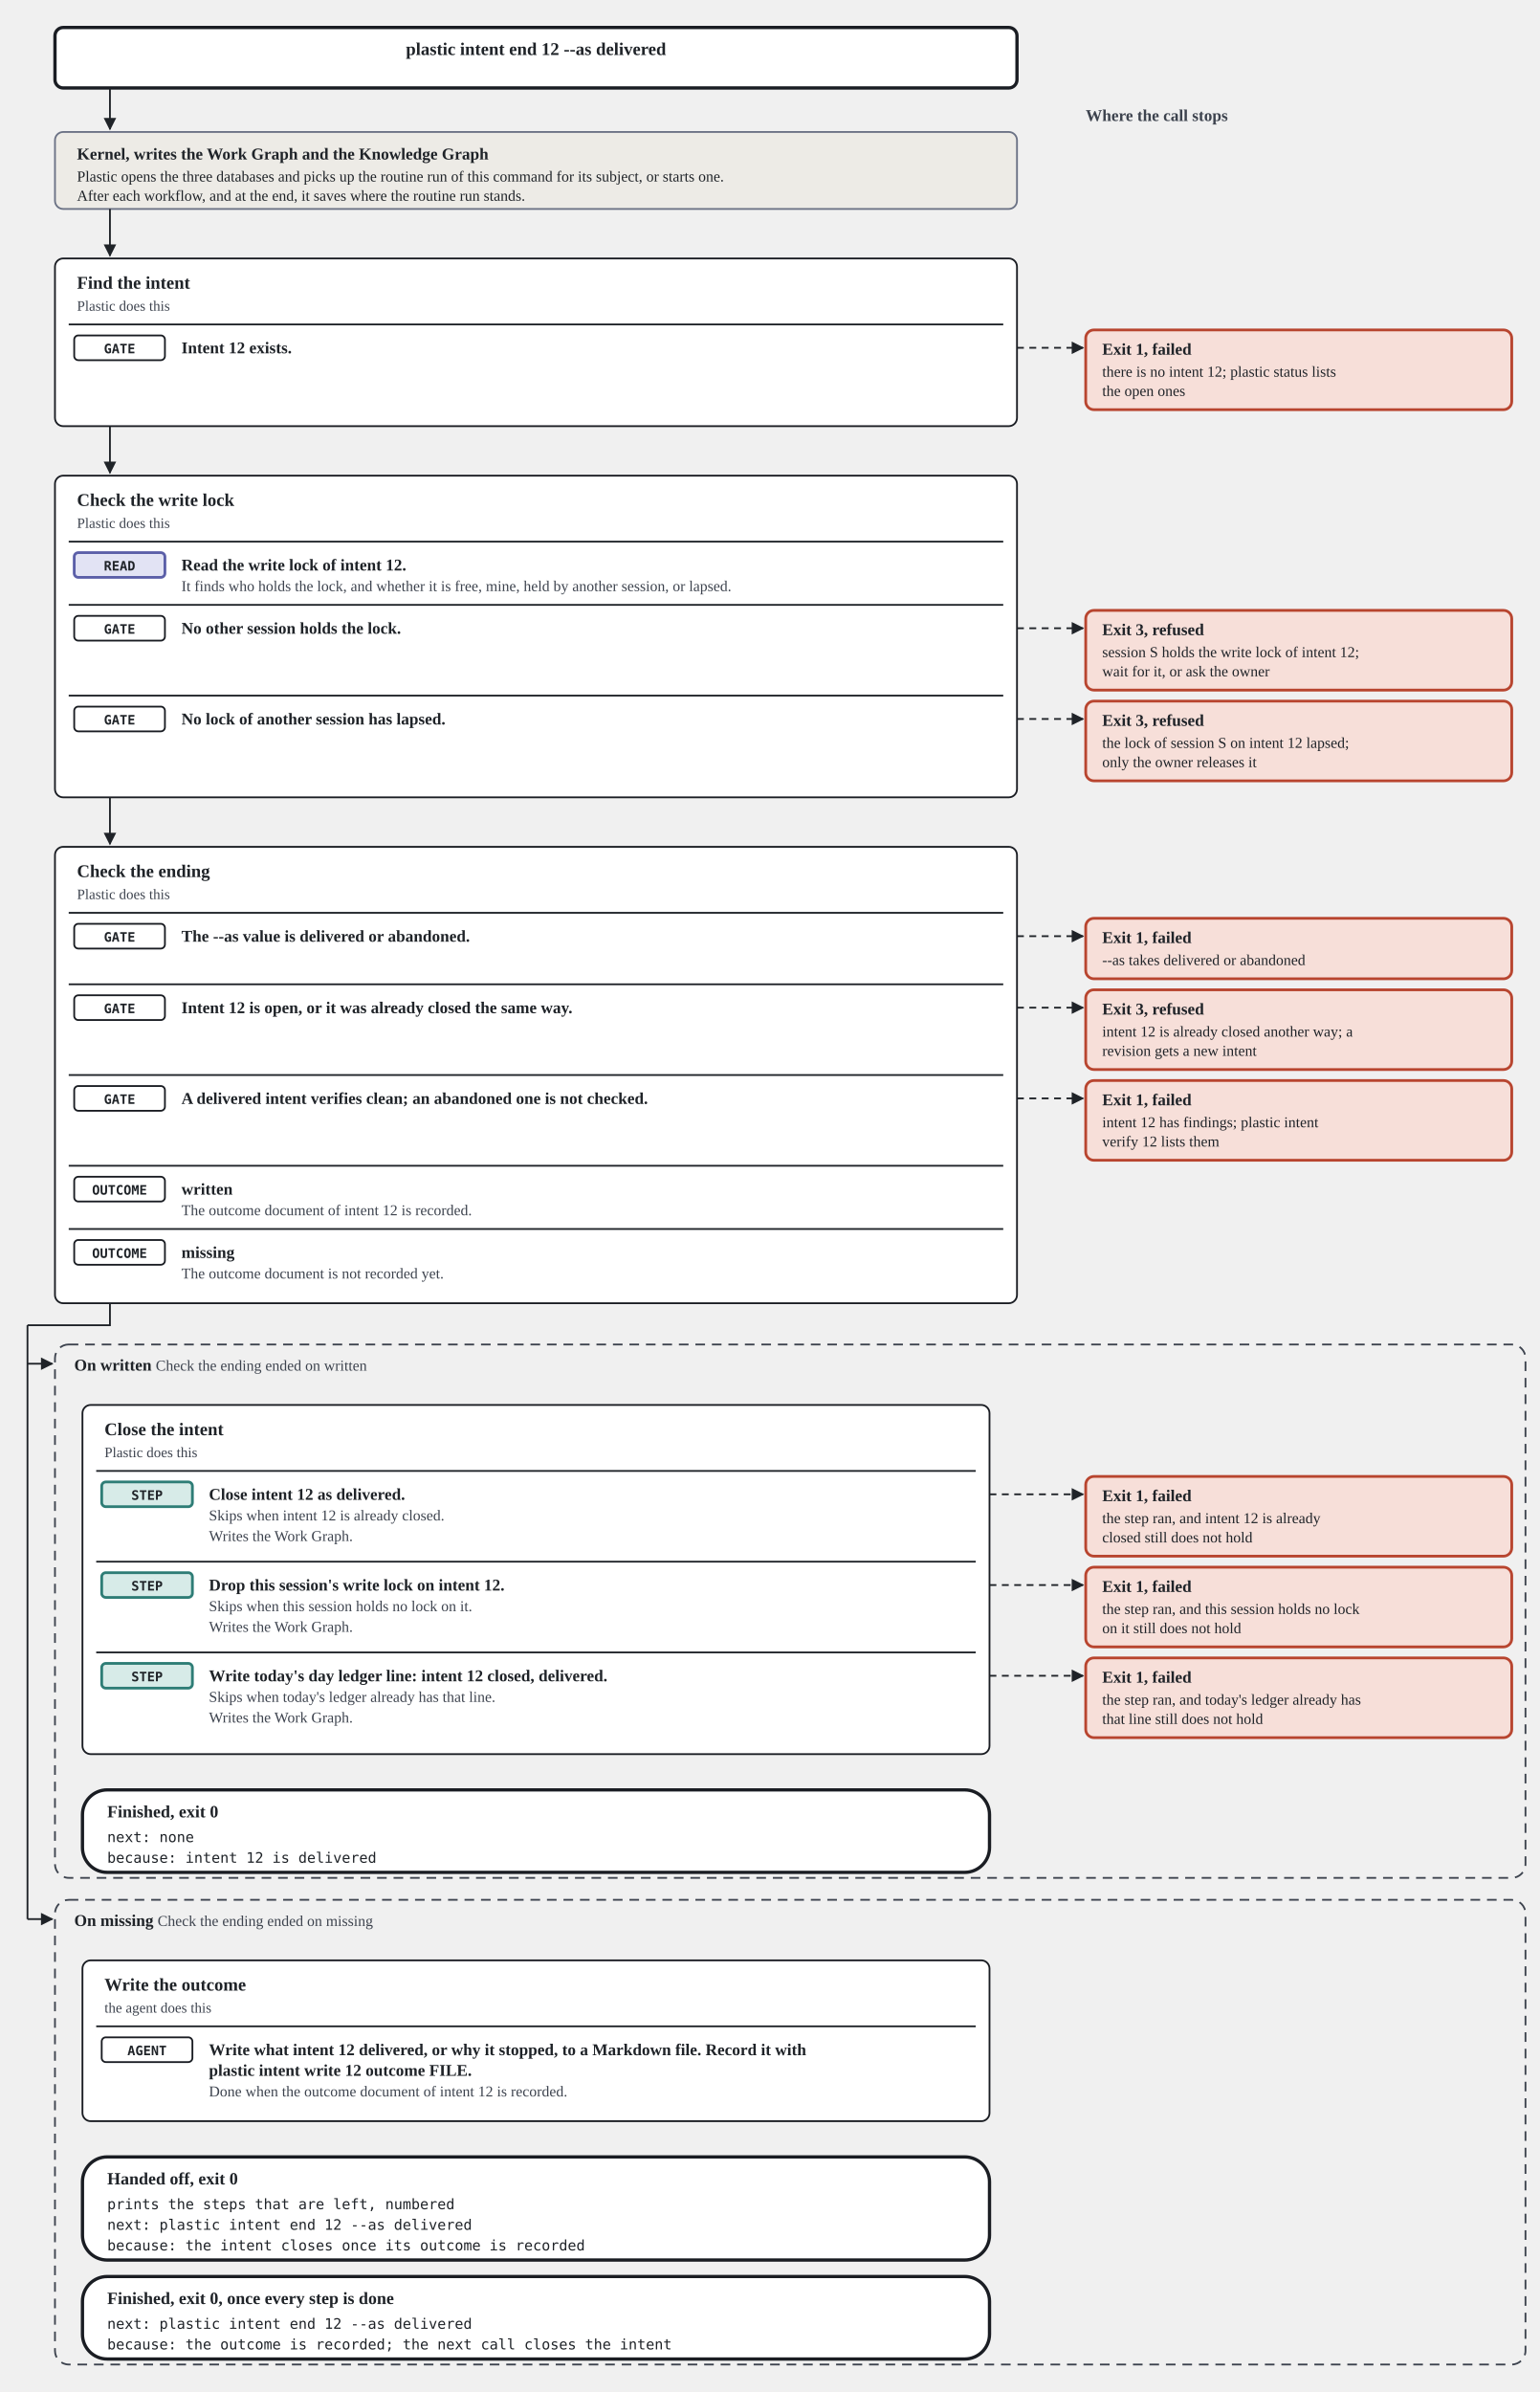
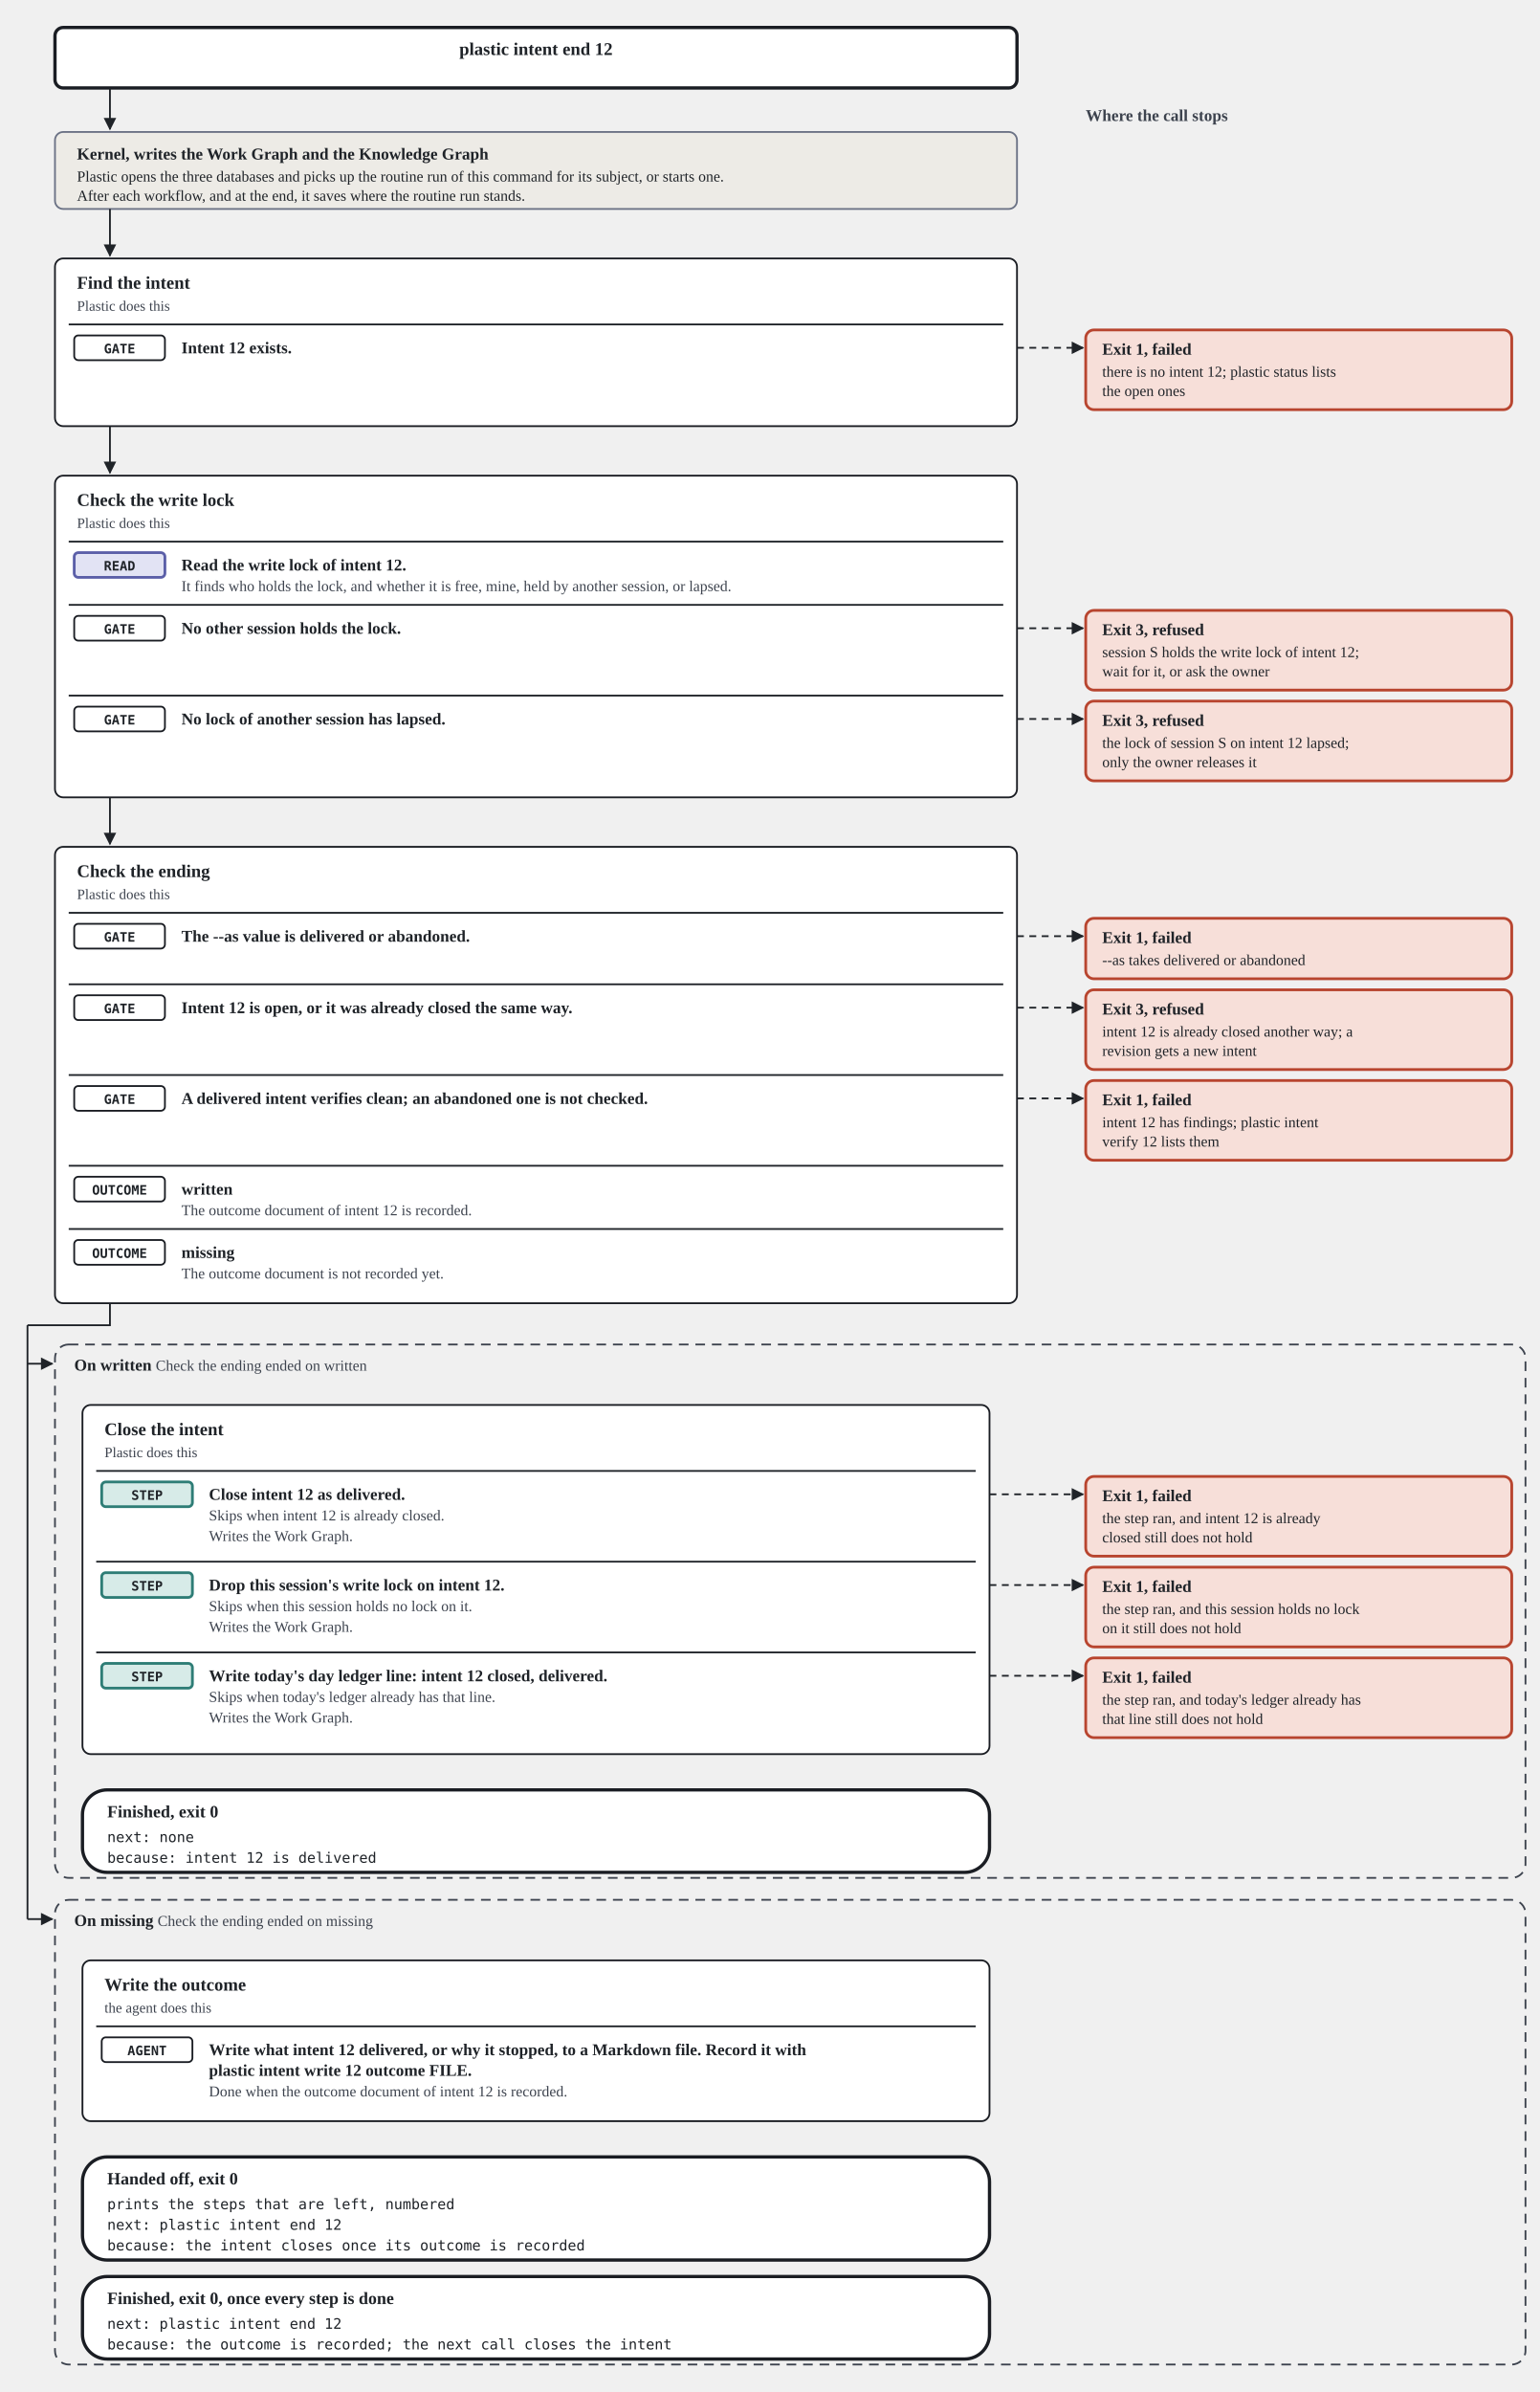
<svg xmlns="http://www.w3.org/2000/svg" viewBox="0 0 1120 1740" role="img" aria-label="The events of one call of plastic intent end, from the top down. The call opens the kernel, which opens the databases and the routine run. Then Find the intent, Check the write lock and Check the ending run in turn; each gate that fails stops the call in the right column with exit 1 or exit 3. Check the ending ends on written or missing. On written, Close the intent closes the intent, drops the lock and writes the day ledger line, and the call finishes. On missing, the agent writes the outcome, and the call hands off.">
  <defs>
    <marker id="ah" viewBox="0 0 10 10" refX="9" refY="5" markerWidth="7" markerHeight="7" orient="auto-start-reverse">
      <path d="M0 0L10 5L0 10z" fill="#1f2328" />
    </marker>
  </defs>
  <rect x="40" y="20" width="700" height="44" rx="6" style="fill:#FFFFFF;stroke:#1A1D23" stroke-width="2.4" />
-   <text x="390.0" y="40" font-size="13" font-weight="700" text-anchor="middle" fill="#1f2328">plastic intent end 12 --as delivered</text>
+   <text x="390.0" y="40" font-size="13" font-weight="700" text-anchor="middle" fill="#1f2328">plastic intent end 12</text>
  <polyline points="80,64 80,94" fill="none" stroke="#1f2328" stroke-width="1.3" marker-end="url(#ah)" />
  <text x="790" y="88" font-size="12" font-weight="700" text-anchor="start" style="fill:#3D434E">Where the call stops</text>
  <rect x="40" y="96" width="700" height="56" rx="6" style="fill:#EDEBE6;stroke:#6B7285" stroke-width="1.3" />
  <text x="56" y="116" font-size="12" font-weight="700" text-anchor="start" fill="#1f2328">Kernel, writes the Work Graph and the Knowledge Graph</text>
  <text x="56" y="132" font-size="11" font-weight="400" text-anchor="start" fill="#1f2328">Plastic opens the three databases and picks up the routine run of this command for its subject, or starts one.</text>
  <text x="56" y="146" font-size="11" font-weight="400" text-anchor="start" fill="#1f2328">After each workflow, and at the end, it saves where the routine run stands.</text>
  <polyline points="80,152 80,186" fill="none" stroke="#1f2328" stroke-width="1.3" marker-end="url(#ah)" />
  <rect x="40" y="188" width="700" height="122" rx="6" style="fill:#FFFFFF;stroke:#1A1D23" stroke-width="1.3" />
  <text x="56" y="210" font-size="13" font-weight="700" text-anchor="start" fill="#1f2328">Find the intent</text>
  <text x="56" y="226" font-size="10.5" font-weight="400" text-anchor="start" style="fill:#3D434E">Plastic does this</text>
  <polyline points="50,236 730,236" fill="none" stroke="#1f2328" stroke-width="1.3" />
  <rect x="54" y="244" width="66" height="18" rx="3" style="fill:#FFFFFF;stroke:#1A1D23" stroke-width="1.3" />
  <text x="87" y="257" font-size="9.5" font-weight="700" text-anchor="middle" fill="#1f2328" style="font-family:'JetBrains Mono',ui-monospace,SFMono-Regular,Menlo,monospace;font-variant-ligatures:none">GATE</text>
  <text x="132" y="257" font-size="12" font-weight="600" text-anchor="start" fill="#1f2328">Intent 12 exists.</text>
  <polyline points="740,253 788,253" fill="none" stroke="#1f2328" stroke-width="1.3" stroke-dasharray="5 4" marker-end="url(#ah)" />
  <rect x="790" y="240" width="310" height="58" rx="6" style="fill:#F7DFD9;stroke:#B8452F" stroke-width="2" />
  <text x="802" y="258" font-size="12" font-weight="700" text-anchor="start" fill="#1f2328">Exit 1, failed</text>
  <text x="802" y="274" font-size="11" font-weight="400" text-anchor="start" fill="#1f2328">there is no intent 12; plastic status lists</text>
  <text x="802" y="288" font-size="11" font-weight="400" text-anchor="start" fill="#1f2328">the open ones</text>
  <polyline points="80,310 80,344" fill="none" stroke="#1f2328" stroke-width="1.3" marker-end="url(#ah)" />
  <rect x="40" y="346" width="700" height="234" rx="6" style="fill:#FFFFFF;stroke:#1A1D23" stroke-width="1.3" />
  <text x="56" y="368" font-size="13" font-weight="700" text-anchor="start" fill="#1f2328">Check the write lock</text>
  <text x="56" y="384" font-size="10.5" font-weight="400" text-anchor="start" style="fill:#3D434E">Plastic does this</text>
  <polyline points="50,394 730,394" fill="none" stroke="#1f2328" stroke-width="1.3" />
  <rect x="54" y="402" width="66" height="18" rx="3" style="fill:#E2E3F4;stroke:#5B5FA8" stroke-width="2" />
  <text x="87" y="415" font-size="9.5" font-weight="700" text-anchor="middle" fill="#1f2328" style="font-family:'JetBrains Mono',ui-monospace,SFMono-Regular,Menlo,monospace;font-variant-ligatures:none">READ</text>
  <text x="132" y="415" font-size="12" font-weight="600" text-anchor="start" fill="#1f2328">Read the write lock of intent 12.</text>
  <text x="132" y="430" font-size="11" font-weight="400" text-anchor="start" style="fill:#3D434E">It finds who holds the lock, and whether it is free, mine, held by another session, or lapsed.</text>
  <polyline points="50,440 730,440" fill="none" stroke="#1f2328" stroke-width="1.3" />
  <rect x="54" y="448" width="66" height="18" rx="3" style="fill:#FFFFFF;stroke:#1A1D23" stroke-width="1.3" />
  <text x="87" y="461" font-size="9.5" font-weight="700" text-anchor="middle" fill="#1f2328" style="font-family:'JetBrains Mono',ui-monospace,SFMono-Regular,Menlo,monospace;font-variant-ligatures:none">GATE</text>
  <text x="132" y="461" font-size="12" font-weight="600" text-anchor="start" fill="#1f2328">No other session holds the lock.</text>
  <polyline points="740,457 788,457" fill="none" stroke="#1f2328" stroke-width="1.3" stroke-dasharray="5 4" marker-end="url(#ah)" />
  <rect x="790" y="444" width="310" height="58" rx="6" style="fill:#F7DFD9;stroke:#B8452F" stroke-width="2" />
  <text x="802" y="462" font-size="12" font-weight="700" text-anchor="start" fill="#1f2328">Exit 3, refused</text>
  <text x="802" y="478" font-size="11" font-weight="400" text-anchor="start" fill="#1f2328">session S holds the write lock of intent 12;</text>
  <text x="802" y="492" font-size="11" font-weight="400" text-anchor="start" fill="#1f2328">wait for it, or ask the owner</text>
  <polyline points="50,506 730,506" fill="none" stroke="#1f2328" stroke-width="1.3" />
  <rect x="54" y="514" width="66" height="18" rx="3" style="fill:#FFFFFF;stroke:#1A1D23" stroke-width="1.3" />
  <text x="87" y="527" font-size="9.5" font-weight="700" text-anchor="middle" fill="#1f2328" style="font-family:'JetBrains Mono',ui-monospace,SFMono-Regular,Menlo,monospace;font-variant-ligatures:none">GATE</text>
  <text x="132" y="527" font-size="12" font-weight="600" text-anchor="start" fill="#1f2328">No lock of another session has lapsed.</text>
  <polyline points="740,523 788,523" fill="none" stroke="#1f2328" stroke-width="1.3" stroke-dasharray="5 4" marker-end="url(#ah)" />
  <rect x="790" y="510" width="310" height="58" rx="6" style="fill:#F7DFD9;stroke:#B8452F" stroke-width="2" />
  <text x="802" y="528" font-size="12" font-weight="700" text-anchor="start" fill="#1f2328">Exit 3, refused</text>
  <text x="802" y="544" font-size="11" font-weight="400" text-anchor="start" fill="#1f2328">the lock of session S on intent 12 lapsed;</text>
  <text x="802" y="558" font-size="11" font-weight="400" text-anchor="start" fill="#1f2328">only the owner releases it</text>
  <polyline points="80,580 80,614" fill="none" stroke="#1f2328" stroke-width="1.3" marker-end="url(#ah)" />
  <rect x="40" y="616" width="700" height="332" rx="6" style="fill:#FFFFFF;stroke:#1A1D23" stroke-width="1.3" />
  <text x="56" y="638" font-size="13" font-weight="700" text-anchor="start" fill="#1f2328">Check the ending</text>
  <text x="56" y="654" font-size="10.5" font-weight="400" text-anchor="start" style="fill:#3D434E">Plastic does this</text>
  <polyline points="50,664 730,664" fill="none" stroke="#1f2328" stroke-width="1.3" />
  <rect x="54" y="672" width="66" height="18" rx="3" style="fill:#FFFFFF;stroke:#1A1D23" stroke-width="1.3" />
  <text x="87" y="685" font-size="9.5" font-weight="700" text-anchor="middle" fill="#1f2328" style="font-family:'JetBrains Mono',ui-monospace,SFMono-Regular,Menlo,monospace;font-variant-ligatures:none">GATE</text>
  <text x="132" y="685" font-size="12" font-weight="600" text-anchor="start" fill="#1f2328">The --as value is delivered or abandoned.</text>
  <polyline points="740,681 788,681" fill="none" stroke="#1f2328" stroke-width="1.3" stroke-dasharray="5 4" marker-end="url(#ah)" />
  <rect x="790" y="668" width="310" height="44" rx="6" style="fill:#F7DFD9;stroke:#B8452F" stroke-width="2" />
  <text x="802" y="686" font-size="12" font-weight="700" text-anchor="start" fill="#1f2328">Exit 1, failed</text>
  <text x="802" y="702" font-size="11" font-weight="400" text-anchor="start" fill="#1f2328">--as takes delivered or abandoned</text>
  <polyline points="50,716 730,716" fill="none" stroke="#1f2328" stroke-width="1.3" />
  <rect x="54" y="724" width="66" height="18" rx="3" style="fill:#FFFFFF;stroke:#1A1D23" stroke-width="1.3" />
  <text x="87" y="737" font-size="9.5" font-weight="700" text-anchor="middle" fill="#1f2328" style="font-family:'JetBrains Mono',ui-monospace,SFMono-Regular,Menlo,monospace;font-variant-ligatures:none">GATE</text>
  <text x="132" y="737" font-size="12" font-weight="600" text-anchor="start" fill="#1f2328">Intent 12 is open, or it was already closed the same way.</text>
  <polyline points="740,733 788,733" fill="none" stroke="#1f2328" stroke-width="1.3" stroke-dasharray="5 4" marker-end="url(#ah)" />
  <rect x="790" y="720" width="310" height="58" rx="6" style="fill:#F7DFD9;stroke:#B8452F" stroke-width="2" />
  <text x="802" y="738" font-size="12" font-weight="700" text-anchor="start" fill="#1f2328">Exit 3, refused</text>
  <text x="802" y="754" font-size="11" font-weight="400" text-anchor="start" fill="#1f2328">intent 12 is already closed another way; a</text>
  <text x="802" y="768" font-size="11" font-weight="400" text-anchor="start" fill="#1f2328">revision gets a new intent</text>
  <polyline points="50,782 730,782" fill="none" stroke="#1f2328" stroke-width="1.3" />
  <rect x="54" y="790" width="66" height="18" rx="3" style="fill:#FFFFFF;stroke:#1A1D23" stroke-width="1.3" />
  <text x="87" y="803" font-size="9.5" font-weight="700" text-anchor="middle" fill="#1f2328" style="font-family:'JetBrains Mono',ui-monospace,SFMono-Regular,Menlo,monospace;font-variant-ligatures:none">GATE</text>
  <text x="132" y="803" font-size="12" font-weight="600" text-anchor="start" fill="#1f2328">A delivered intent verifies clean; an abandoned one is not checked.</text>
  <polyline points="740,799 788,799" fill="none" stroke="#1f2328" stroke-width="1.3" stroke-dasharray="5 4" marker-end="url(#ah)" />
  <rect x="790" y="786" width="310" height="58" rx="6" style="fill:#F7DFD9;stroke:#B8452F" stroke-width="2" />
  <text x="802" y="804" font-size="12" font-weight="700" text-anchor="start" fill="#1f2328">Exit 1, failed</text>
  <text x="802" y="820" font-size="11" font-weight="400" text-anchor="start" fill="#1f2328">intent 12 has findings; plastic intent</text>
  <text x="802" y="834" font-size="11" font-weight="400" text-anchor="start" fill="#1f2328">verify 12 lists them</text>
  <polyline points="50,848 730,848" fill="none" stroke="#1f2328" stroke-width="1.3" />
  <rect x="54" y="856" width="66" height="18" rx="3" style="fill:#FFFFFF;stroke:#1A1D23" stroke-width="1.3" />
  <text x="87" y="869" font-size="9.5" font-weight="700" text-anchor="middle" fill="#1f2328" style="font-family:'JetBrains Mono',ui-monospace,SFMono-Regular,Menlo,monospace;font-variant-ligatures:none">OUTCOME</text>
  <text x="132" y="869" font-size="12" font-weight="600" text-anchor="start" fill="#1f2328">written</text>
  <text x="132" y="884" font-size="11" font-weight="400" text-anchor="start" style="fill:#3D434E">The outcome document of intent 12 is recorded.</text>
  <polyline points="50,894 730,894" fill="none" stroke="#1f2328" stroke-width="1.3" />
  <rect x="54" y="902" width="66" height="18" rx="3" style="fill:#FFFFFF;stroke:#1A1D23" stroke-width="1.3" />
  <text x="87" y="915" font-size="9.5" font-weight="700" text-anchor="middle" fill="#1f2328" style="font-family:'JetBrains Mono',ui-monospace,SFMono-Regular,Menlo,monospace;font-variant-ligatures:none">OUTCOME</text>
  <text x="132" y="915" font-size="12" font-weight="600" text-anchor="start" fill="#1f2328">missing</text>
  <text x="132" y="930" font-size="11" font-weight="400" text-anchor="start" style="fill:#3D434E">The outcome document is not recorded yet.</text>
  <polyline points="80,948 80,964 20,964" fill="none" stroke="#1f2328" stroke-width="1.3" />
  <rect x="40" y="978" width="1070" height="388" rx="10" fill="none" style="stroke:#3D434E" stroke-width="1.3" stroke-dasharray="7 5" />
  <text x="54" y="997" font-size="12" text-anchor="start" fill="#1f2328">
    <tspan font-weight="700">On written</tspan>
    <tspan style="fill:#3D434E" font-size="11">Check the ending ended on written</tspan>
  </text>
  <polyline points="20,992 38,992" fill="none" stroke="#1f2328" stroke-width="1.3" marker-end="url(#ah)" />
  <rect x="60" y="1022" width="660" height="254" rx="6" style="fill:#FFFFFF;stroke:#1A1D23" stroke-width="1.3" />
  <text x="76" y="1044" font-size="13" font-weight="700" text-anchor="start" fill="#1f2328">Close the intent</text>
  <text x="76" y="1060" font-size="10.5" font-weight="400" text-anchor="start" style="fill:#3D434E">Plastic does this</text>
  <polyline points="70,1070 710,1070" fill="none" stroke="#1f2328" stroke-width="1.3" />
  <rect x="74" y="1078" width="66" height="18" rx="3" style="fill:#D7EBE8;stroke:#2E7D76" stroke-width="2" />
  <text x="107" y="1091" font-size="9.5" font-weight="700" text-anchor="middle" fill="#1f2328" style="font-family:'JetBrains Mono',ui-monospace,SFMono-Regular,Menlo,monospace;font-variant-ligatures:none">STEP</text>
  <text x="152" y="1091" font-size="12" font-weight="600" text-anchor="start" fill="#1f2328">Close intent 12 as delivered.</text>
  <text x="152" y="1106" font-size="11" font-weight="400" text-anchor="start" style="fill:#3D434E">Skips when intent 12 is already closed.</text>
  <text x="152" y="1121" font-size="11" font-weight="400" text-anchor="start" style="fill:#3D434E">Writes the Work Graph.</text>
  <polyline points="720,1087 788,1087" fill="none" stroke="#1f2328" stroke-width="1.3" stroke-dasharray="5 4" marker-end="url(#ah)" />
  <rect x="790" y="1074" width="310" height="58" rx="6" style="fill:#F7DFD9;stroke:#B8452F" stroke-width="2" />
  <text x="802" y="1092" font-size="12" font-weight="700" text-anchor="start" fill="#1f2328">Exit 1, failed</text>
  <text x="802" y="1108" font-size="11" font-weight="400" text-anchor="start" fill="#1f2328">the step ran, and intent 12 is already</text>
  <text x="802" y="1122" font-size="11" font-weight="400" text-anchor="start" fill="#1f2328">closed still does not hold</text>
  <polyline points="70,1136 710,1136" fill="none" stroke="#1f2328" stroke-width="1.3" />
  <rect x="74" y="1144" width="66" height="18" rx="3" style="fill:#D7EBE8;stroke:#2E7D76" stroke-width="2" />
  <text x="107" y="1157" font-size="9.5" font-weight="700" text-anchor="middle" fill="#1f2328" style="font-family:'JetBrains Mono',ui-monospace,SFMono-Regular,Menlo,monospace;font-variant-ligatures:none">STEP</text>
  <text x="152" y="1157" font-size="12" font-weight="600" text-anchor="start" fill="#1f2328">Drop this session's write lock on intent 12.</text>
  <text x="152" y="1172" font-size="11" font-weight="400" text-anchor="start" style="fill:#3D434E">Skips when this session holds no lock on it.</text>
  <text x="152" y="1187" font-size="11" font-weight="400" text-anchor="start" style="fill:#3D434E">Writes the Work Graph.</text>
  <polyline points="720,1153 788,1153" fill="none" stroke="#1f2328" stroke-width="1.3" stroke-dasharray="5 4" marker-end="url(#ah)" />
  <rect x="790" y="1140" width="310" height="58" rx="6" style="fill:#F7DFD9;stroke:#B8452F" stroke-width="2" />
  <text x="802" y="1158" font-size="12" font-weight="700" text-anchor="start" fill="#1f2328">Exit 1, failed</text>
  <text x="802" y="1174" font-size="11" font-weight="400" text-anchor="start" fill="#1f2328">the step ran, and this session holds no lock</text>
  <text x="802" y="1188" font-size="11" font-weight="400" text-anchor="start" fill="#1f2328">on it still does not hold</text>
  <polyline points="70,1202 710,1202" fill="none" stroke="#1f2328" stroke-width="1.3" />
  <rect x="74" y="1210" width="66" height="18" rx="3" style="fill:#D7EBE8;stroke:#2E7D76" stroke-width="2" />
  <text x="107" y="1223" font-size="9.5" font-weight="700" text-anchor="middle" fill="#1f2328" style="font-family:'JetBrains Mono',ui-monospace,SFMono-Regular,Menlo,monospace;font-variant-ligatures:none">STEP</text>
  <text x="152" y="1223" font-size="12" font-weight="600" text-anchor="start" fill="#1f2328">Write today's day ledger line: intent 12 closed, delivered.</text>
  <text x="152" y="1238" font-size="11" font-weight="400" text-anchor="start" style="fill:#3D434E">Skips when today's ledger already has that line.</text>
  <text x="152" y="1253" font-size="11" font-weight="400" text-anchor="start" style="fill:#3D434E">Writes the Work Graph.</text>
  <polyline points="720,1219 788,1219" fill="none" stroke="#1f2328" stroke-width="1.3" stroke-dasharray="5 4" marker-end="url(#ah)" />
  <rect x="790" y="1206" width="310" height="58" rx="6" style="fill:#F7DFD9;stroke:#B8452F" stroke-width="2" />
  <text x="802" y="1224" font-size="12" font-weight="700" text-anchor="start" fill="#1f2328">Exit 1, failed</text>
  <text x="802" y="1240" font-size="11" font-weight="400" text-anchor="start" fill="#1f2328">the step ran, and today's ledger already has</text>
  <text x="802" y="1254" font-size="11" font-weight="400" text-anchor="start" fill="#1f2328">that line still does not hold</text>
  <rect x="60" y="1302" width="660" height="60" rx="18" style="fill:#FFFFFF;stroke:#1A1D23" stroke-width="2.4" />
  <text x="78" y="1322" font-size="12.5" font-weight="700" text-anchor="start" fill="#1f2328">Finished, exit 0</text>
  <text x="78" y="1340" font-size="10.5" font-weight="400" text-anchor="start" fill="#1f2328" style="font-family:'JetBrains Mono',ui-monospace,SFMono-Regular,Menlo,monospace;font-variant-ligatures:none">next: none</text>
  <text x="78" y="1355" font-size="10.5" font-weight="400" text-anchor="start" fill="#1f2328" style="font-family:'JetBrains Mono',ui-monospace,SFMono-Regular,Menlo,monospace;font-variant-ligatures:none">because: intent 12 is delivered</text>
  <rect x="40" y="1382" width="1070" height="338" rx="10" fill="none" style="stroke:#3D434E" stroke-width="1.3" stroke-dasharray="7 5" />
  <text x="54" y="1401" font-size="12" text-anchor="start" fill="#1f2328">
    <tspan font-weight="700">On missing</tspan>
    <tspan style="fill:#3D434E" font-size="11">Check the ending ended on missing</tspan>
  </text>
  <polyline points="20,1396 38,1396" fill="none" stroke="#1f2328" stroke-width="1.3" marker-end="url(#ah)" />
  <rect x="60" y="1426" width="660" height="117" rx="6" style="fill:#FFFFFF;stroke:#1A1D23" stroke-width="1.3" />
  <text x="76" y="1448" font-size="13" font-weight="700" text-anchor="start" fill="#1f2328">Write the outcome</text>
  <text x="76" y="1464" font-size="10.5" font-weight="400" text-anchor="start" style="fill:#3D434E">the agent does this</text>
  <polyline points="70,1474 710,1474" fill="none" stroke="#1f2328" stroke-width="1.3" />
  <rect x="74" y="1482" width="66" height="18" rx="3" style="fill:#FFFFFF;stroke:#1A1D23" stroke-width="1.3" />
  <text x="107" y="1495" font-size="9.5" font-weight="700" text-anchor="middle" fill="#1f2328" style="font-family:'JetBrains Mono',ui-monospace,SFMono-Regular,Menlo,monospace;font-variant-ligatures:none">AGENT</text>
  <text x="152" y="1495" font-size="12" font-weight="600" text-anchor="start" fill="#1f2328">Write what intent 12 delivered, or why it stopped, to a Markdown file. Record it with</text>
  <text x="152" y="1510" font-size="12" font-weight="600" text-anchor="start" fill="#1f2328">plastic intent write 12 outcome FILE.</text>
  <text x="152" y="1525" font-size="11" font-weight="400" text-anchor="start" style="fill:#3D434E">Done when the outcome document of intent 12 is recorded.</text>
  <rect x="60" y="1569" width="660" height="75" rx="18" style="fill:#FFFFFF;stroke:#1A1D23" stroke-width="2.4" />
  <text x="78" y="1589" font-size="12.5" font-weight="700" text-anchor="start" fill="#1f2328">Handed off, exit 0</text>
  <text x="78" y="1607" font-size="10.5" font-weight="400" text-anchor="start" fill="#1f2328" style="font-family:'JetBrains Mono',ui-monospace,SFMono-Regular,Menlo,monospace;font-variant-ligatures:none">prints the steps that are left, numbered</text>
-   <text x="78" y="1622" font-size="10.5" font-weight="400" text-anchor="start" fill="#1f2328" style="font-family:'JetBrains Mono',ui-monospace,SFMono-Regular,Menlo,monospace;font-variant-ligatures:none">next: plastic intent end 12 --as delivered</text>
+   <text x="78" y="1622" font-size="10.5" font-weight="400" text-anchor="start" fill="#1f2328" style="font-family:'JetBrains Mono',ui-monospace,SFMono-Regular,Menlo,monospace;font-variant-ligatures:none">next: plastic intent end 12</text>
  <text x="78" y="1637" font-size="10.5" font-weight="400" text-anchor="start" fill="#1f2328" style="font-family:'JetBrains Mono',ui-monospace,SFMono-Regular,Menlo,monospace;font-variant-ligatures:none">because: the intent closes once its outcome is recorded</text>
  <rect x="60" y="1656" width="660" height="60" rx="18" style="fill:#FFFFFF;stroke:#1A1D23" stroke-width="2.4" />
  <text x="78" y="1676" font-size="12.5" font-weight="700" text-anchor="start" fill="#1f2328">Finished, exit 0, once every step is done</text>
-   <text x="78" y="1694" font-size="10.5" font-weight="400" text-anchor="start" fill="#1f2328" style="font-family:'JetBrains Mono',ui-monospace,SFMono-Regular,Menlo,monospace;font-variant-ligatures:none">next: plastic intent end 12 --as delivered</text>
+   <text x="78" y="1694" font-size="10.5" font-weight="400" text-anchor="start" fill="#1f2328" style="font-family:'JetBrains Mono',ui-monospace,SFMono-Regular,Menlo,monospace;font-variant-ligatures:none">next: plastic intent end 12</text>
  <text x="78" y="1709" font-size="10.5" font-weight="400" text-anchor="start" fill="#1f2328" style="font-family:'JetBrains Mono',ui-monospace,SFMono-Regular,Menlo,monospace;font-variant-ligatures:none">because: the outcome is recorded; the next call closes the intent</text>
  <polyline points="20,964 20,1396" fill="none" stroke="#1f2328" stroke-width="1.3" />
</svg>
